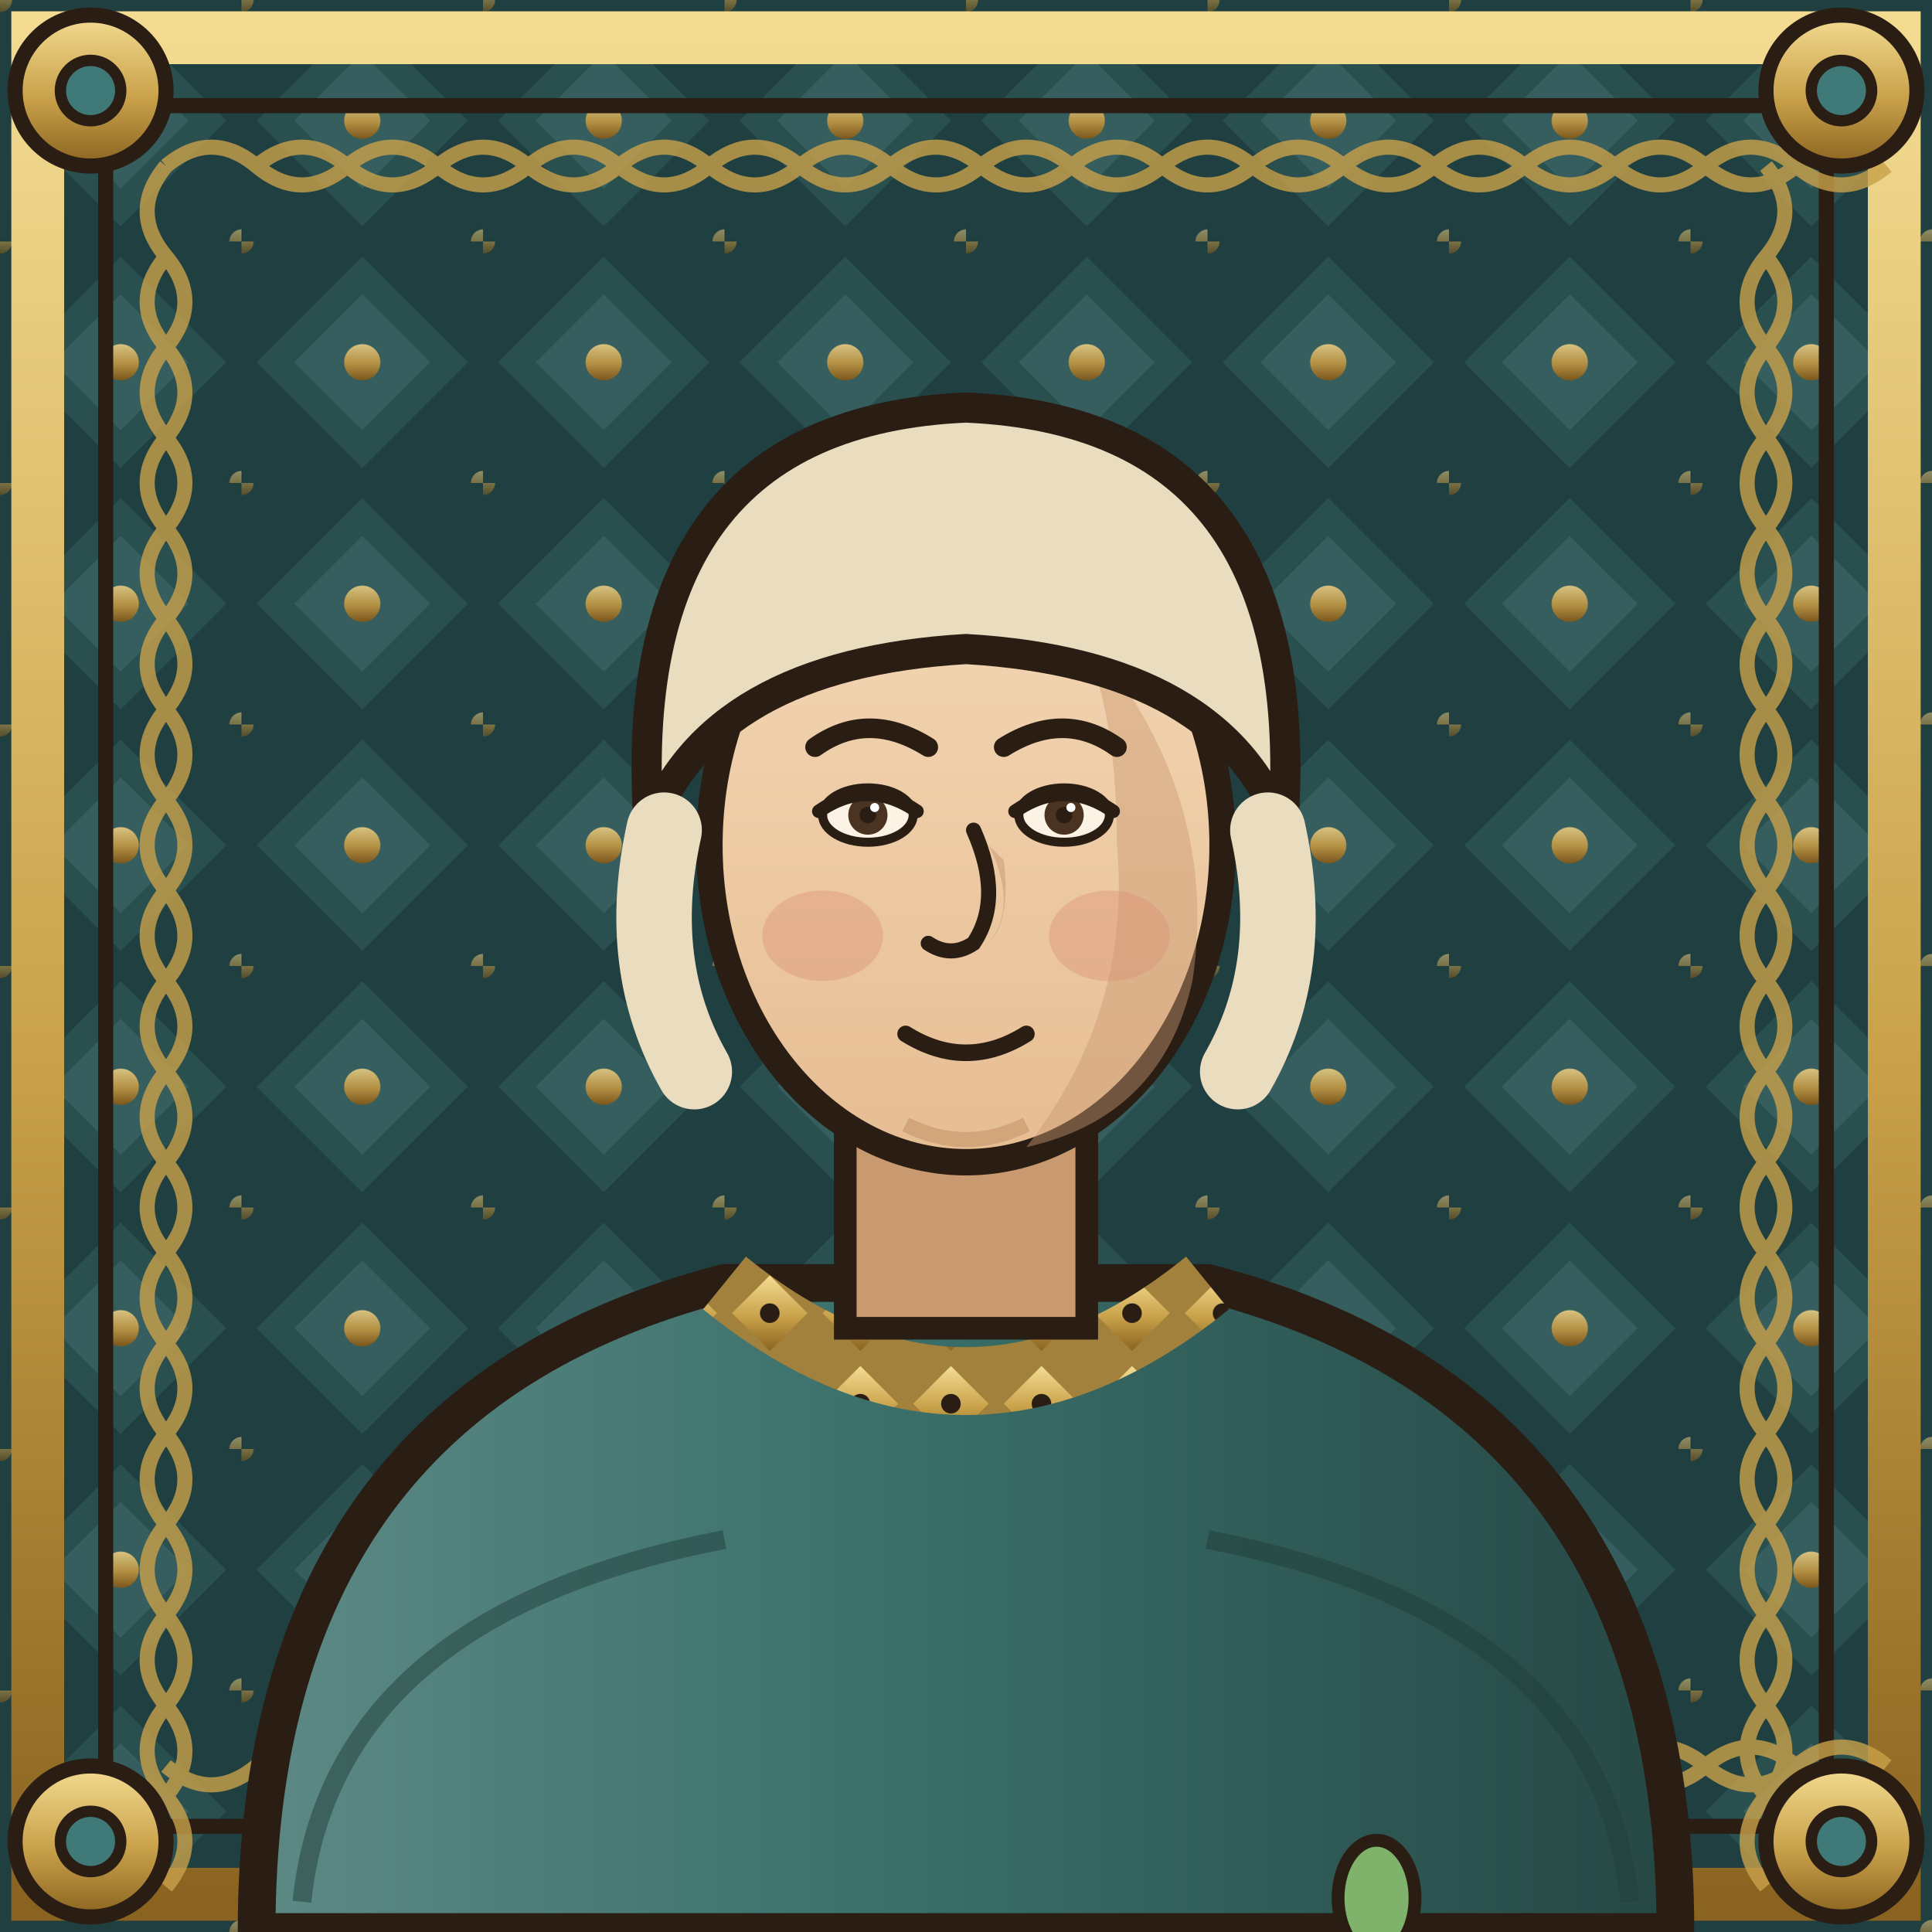
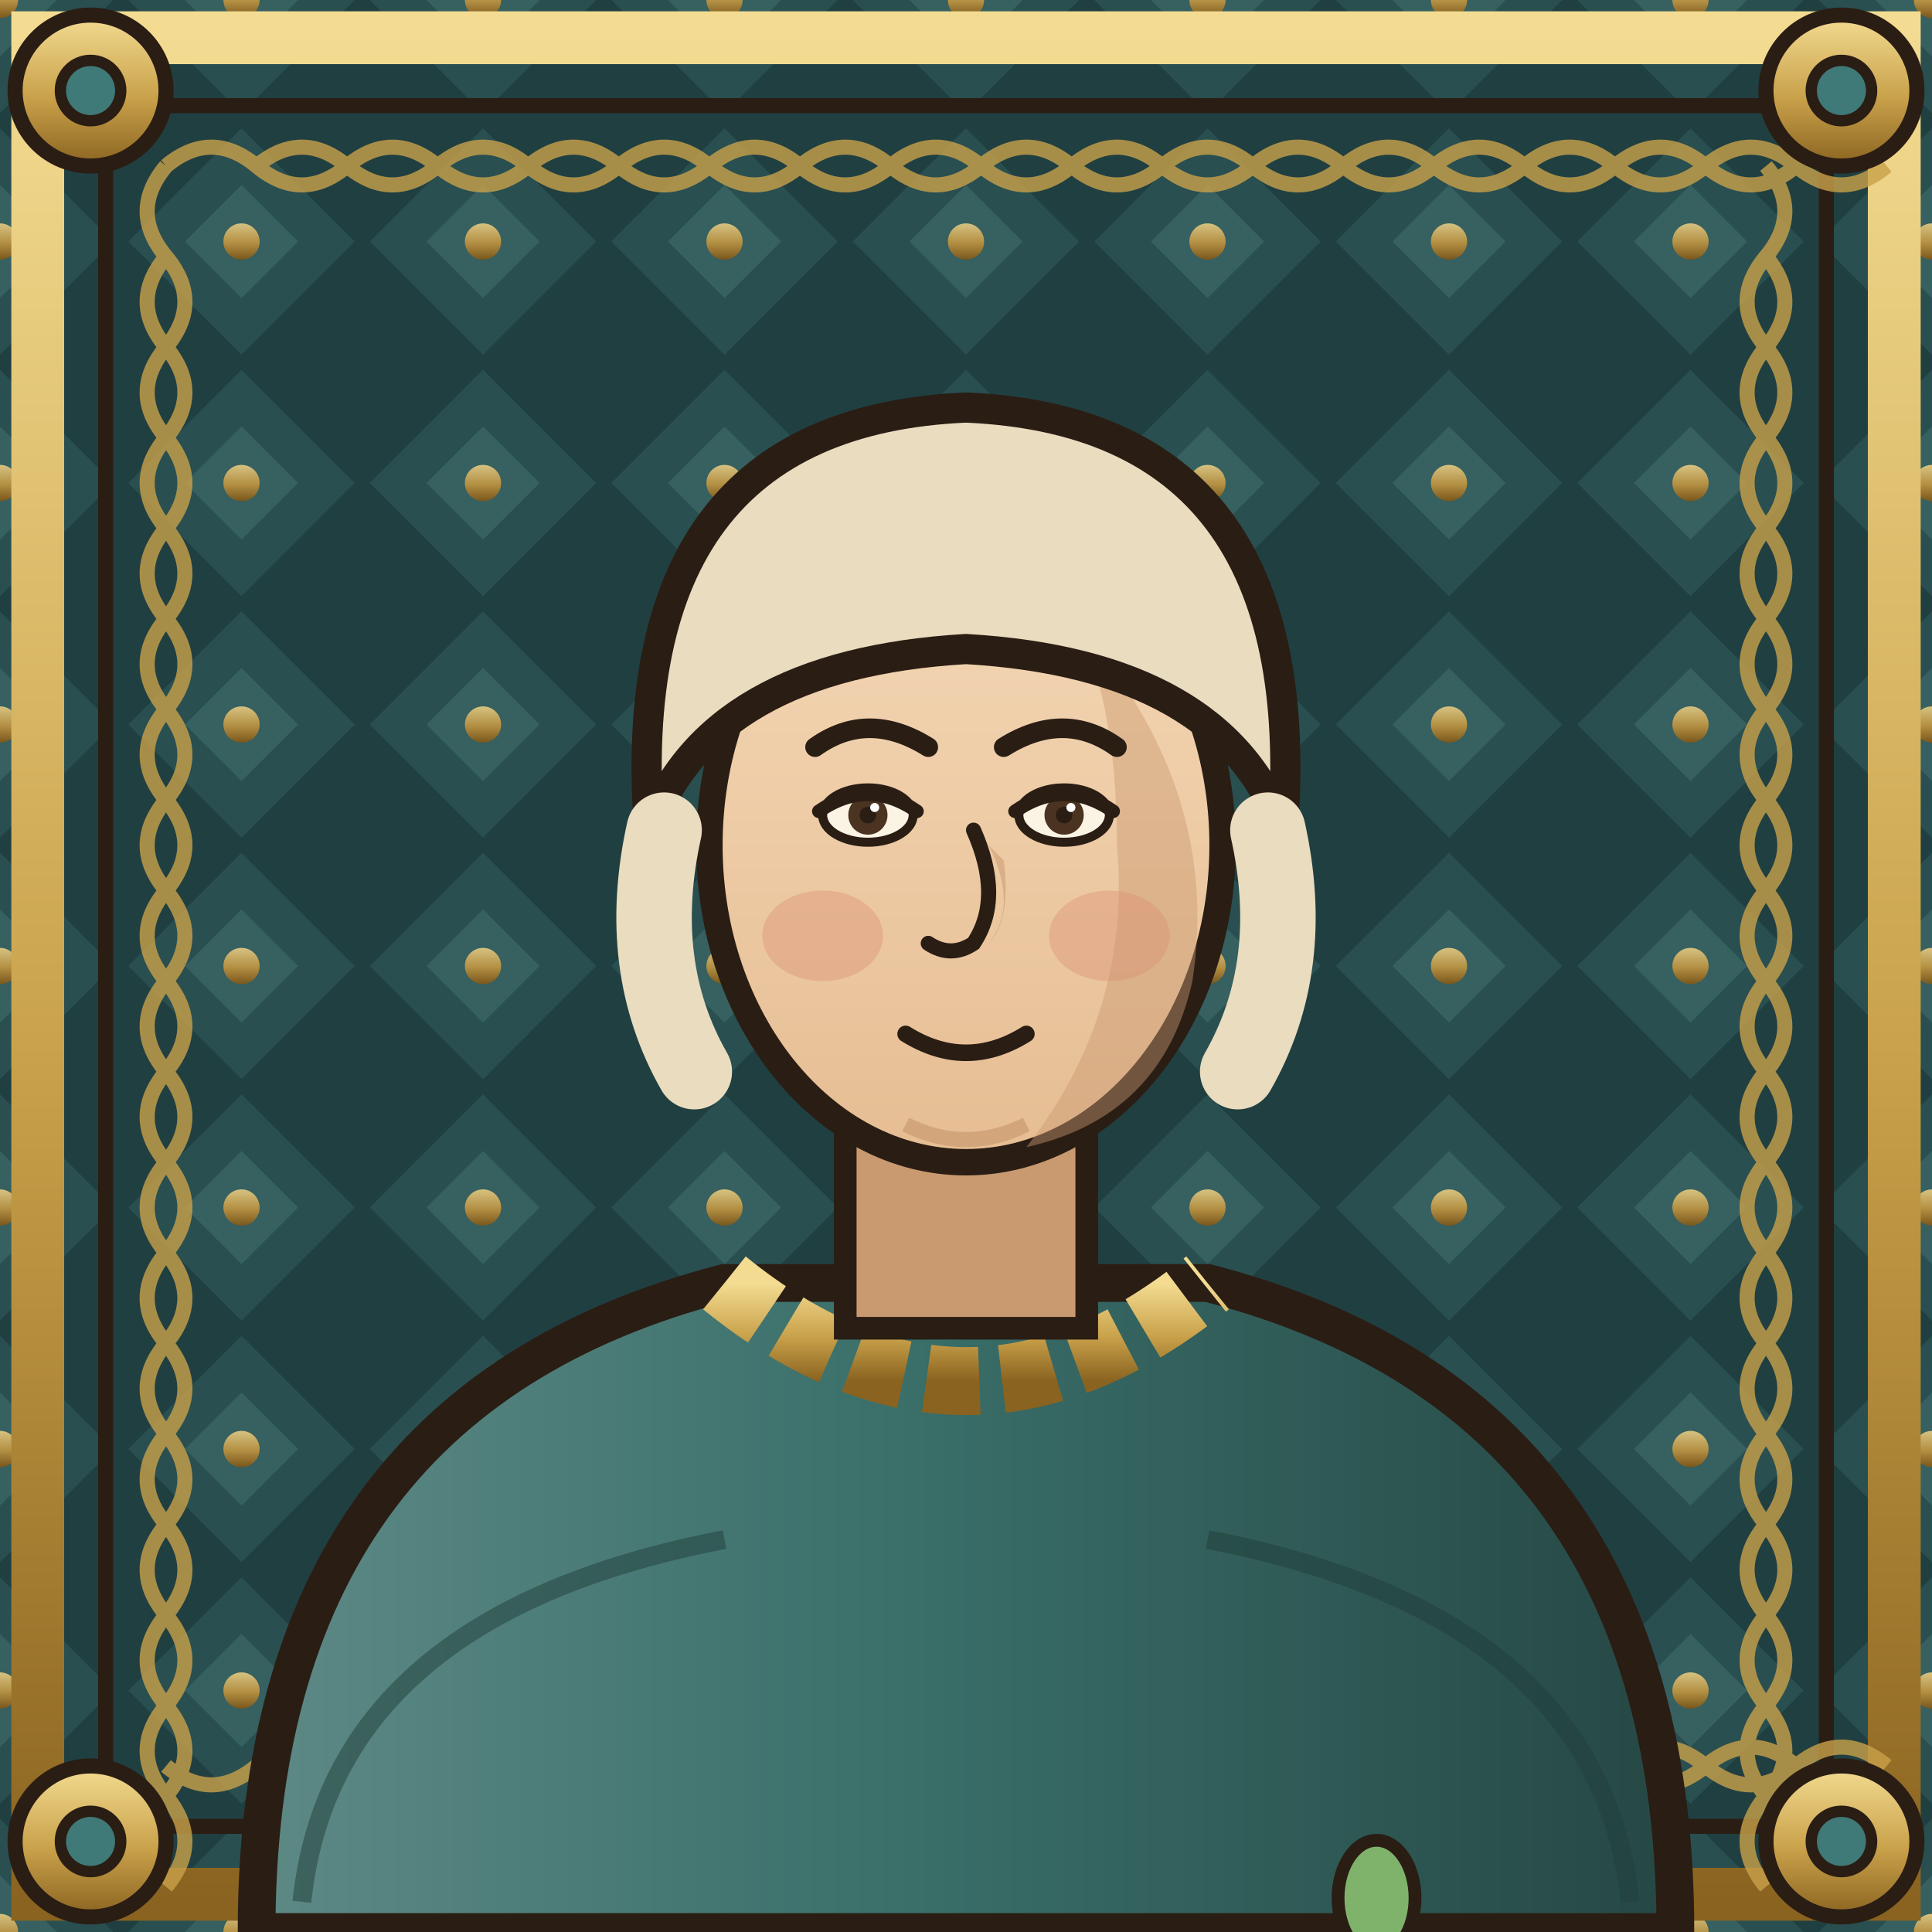
<svg xmlns="http://www.w3.org/2000/svg" viewBox="0 0 256 256" width="256" height="256">
  <defs>
    <linearGradient id="gold" x1="0" y1="0" x2="0" y2="1">
      <stop offset="0" stop-color="#f3dc92" />
      <stop offset="0.55" stop-color="#c9a14a" />
      <stop offset="1" stop-color="#8a6320" />
    </linearGradient>
    <linearGradient id="steel" x1="0" y1="0" x2="1" y2="1">
      <stop offset="0" stop-color="#eef1f4" />
      <stop offset="0.5" stop-color="#8a8f96" />
      <stop offset="1" stop-color="#4b5058" />
    </linearGradient>
    <linearGradient id="skin" x1="0" y1="0" x2="0" y2="1">
      <stop offset="0" stop-color="#f4d8b6" />
      <stop offset="1" stop-color="#e6bd93" />
    </linearGradient>
    <linearGradient id="parch" x1="0" y1="0" x2="0" y2="1">
      <stop offset="0" stop-color="#f4ead2" />
      <stop offset="1" stop-color="#e9dcbf" />
    </linearGradient>
  </defs>
  <defs>
    <linearGradient id="robe" x1="0" y1="0" x2="1" y2="0">
      <stop offset="0" stop-color="#5d8985" />
      <stop offset="0.45" stop-color="#3a6f6a" />
      <stop offset="1" stop-color="#264845" />
    </linearGradient>
-     <pattern id="emb" width="12" height="12" patternUnits="userSpaceOnUse">
-       <rect width="12" height="12" fill="#a1813b" />
-       <path d="M6 1 L11 6 L6 11 L1 6 Z" fill="url(#gold)" />
-       <circle cx="6" cy="6" r="1.3" fill="#2a1d14" />
-     </pattern>
  </defs>
-   <defs>
-     <pattern id="field" width="32" height="32" patternUnits="userSpaceOnUse">
-       <rect width="32" height="32" fill="#24474a" />
-       <path d="M16 2 L30 16 L16 30 L2 16 Z" fill="#366866" opacity="0.55" />
-       <path d="M16 7 L25 16 L16 25 L7 16 Z" fill="#528786" opacity="0.4" />
-       <circle cx="16" cy="16" r="2.4" fill="url(#gold)" />
-       <circle cx="0" cy="0" r="1.6" fill="url(#gold)" opacity="0.6" />
-       <circle cx="32" cy="32" r="1.6" fill="url(#gold)" opacity="0.6" />
-     </pattern>
-   </defs>
-   <rect x="0" y="0" width="256" height="256" fill="url(#field)" />
+   <rect width="256" height="256" fill="#24474a" />
+   <path d="M0 -15.0 L15.0 0 L0 15.0 L-15.0 0 Z" fill="#366866" opacity="0.6" />
+   <path d="M0 -7.5 L7.5 0 L0 7.5 L-7.5 0 Z" fill="#568a88" opacity="0.4" />
+   <circle cx="0" cy="0" r="2.4" fill="url(#gold)" />
+   <path d="M32 -15.0 L47.0 0 L32 15.0 L17.0 0 Z" fill="#366866" opacity="0.6" />
+   <path d="M32 -7.5 L39.5 0 L32 7.5 L24.5 0 Z" fill="#568a88" opacity="0.4" />
+   <circle cx="32" cy="0" r="2.4" fill="url(#gold)" />
+   <path d="M64 -15.0 L79.0 0 L64 15.0 L49.0 0 Z" fill="#366866" opacity="0.6" />
+   <path d="M64 -7.5 L71.5 0 L64 7.5 L56.5 0 Z" fill="#568a88" opacity="0.4" />
+   <circle cx="64" cy="0" r="2.4" fill="url(#gold)" />
+   <path d="M96 -15.0 L111.0 0 L96 15.0 L81.0 0 Z" fill="#366866" opacity="0.6" />
+   <path d="M96 -7.5 L103.5 0 L96 7.5 L88.5 0 Z" fill="#568a88" opacity="0.4" />
+   <circle cx="96" cy="0" r="2.4" fill="url(#gold)" />
+   <path d="M128 -15.0 L143.0 0 L128 15.0 L113.0 0 Z" fill="#366866" opacity="0.6" />
+   <path d="M128 -7.5 L135.5 0 L128 7.5 L120.5 0 Z" fill="#568a88" opacity="0.4" />
+   <circle cx="128" cy="0" r="2.4" fill="url(#gold)" />
+   <path d="M160 -15.0 L175.0 0 L160 15.0 L145.0 0 Z" fill="#366866" opacity="0.6" />
+   <path d="M160 -7.5 L167.5 0 L160 7.5 L152.5 0 Z" fill="#568a88" opacity="0.4" />
+   <circle cx="160" cy="0" r="2.4" fill="url(#gold)" />
+   <path d="M192 -15.0 L207.0 0 L192 15.0 L177.0 0 Z" fill="#366866" opacity="0.6" />
+   <path d="M192 -7.5 L199.5 0 L192 7.5 L184.5 0 Z" fill="#568a88" opacity="0.4" />
+   <circle cx="192" cy="0" r="2.4" fill="url(#gold)" />
+   <path d="M224 -15.0 L239.0 0 L224 15.0 L209.0 0 Z" fill="#366866" opacity="0.6" />
+   <path d="M224 -7.5 L231.5 0 L224 7.5 L216.5 0 Z" fill="#568a88" opacity="0.4" />
+   <circle cx="224" cy="0" r="2.4" fill="url(#gold)" />
+   <path d="M256 -15.0 L271.0 0 L256 15.0 L241.0 0 Z" fill="#366866" opacity="0.6" />
+   <path d="M256 -7.5 L263.5 0 L256 7.5 L248.5 0 Z" fill="#568a88" opacity="0.4" />
+   <circle cx="256" cy="0" r="2.4" fill="url(#gold)" />
+   <path d="M0 17.0 L15.0 32 L0 47.0 L-15.0 32 Z" fill="#366866" opacity="0.6" />
+   <path d="M0 24.5 L7.5 32 L0 39.5 L-7.5 32 Z" fill="#568a88" opacity="0.4" />
+   <circle cx="0" cy="32" r="2.4" fill="url(#gold)" />
+   <path d="M32 17.0 L47.0 32 L32 47.0 L17.0 32 Z" fill="#366866" opacity="0.6" />
+   <path d="M32 24.5 L39.5 32 L32 39.5 L24.5 32 Z" fill="#568a88" opacity="0.4" />
+   <circle cx="32" cy="32" r="2.4" fill="url(#gold)" />
+   <path d="M64 17.0 L79.0 32 L64 47.0 L49.0 32 Z" fill="#366866" opacity="0.6" />
+   <path d="M64 24.5 L71.5 32 L64 39.5 L56.5 32 Z" fill="#568a88" opacity="0.4" />
+   <circle cx="64" cy="32" r="2.4" fill="url(#gold)" />
+   <path d="M96 17.0 L111.0 32 L96 47.0 L81.0 32 Z" fill="#366866" opacity="0.6" />
+   <path d="M96 24.5 L103.5 32 L96 39.5 L88.5 32 Z" fill="#568a88" opacity="0.4" />
+   <circle cx="96" cy="32" r="2.4" fill="url(#gold)" />
+   <path d="M128 17.0 L143.0 32 L128 47.0 L113.0 32 Z" fill="#366866" opacity="0.6" />
+   <path d="M128 24.5 L135.5 32 L128 39.5 L120.5 32 Z" fill="#568a88" opacity="0.4" />
+   <circle cx="128" cy="32" r="2.4" fill="url(#gold)" />
+   <path d="M160 17.0 L175.0 32 L160 47.0 L145.0 32 Z" fill="#366866" opacity="0.6" />
+   <path d="M160 24.5 L167.5 32 L160 39.5 L152.5 32 Z" fill="#568a88" opacity="0.4" />
+   <circle cx="160" cy="32" r="2.4" fill="url(#gold)" />
+   <path d="M192 17.0 L207.0 32 L192 47.0 L177.0 32 Z" fill="#366866" opacity="0.6" />
+   <path d="M192 24.5 L199.5 32 L192 39.5 L184.5 32 Z" fill="#568a88" opacity="0.4" />
+   <circle cx="192" cy="32" r="2.4" fill="url(#gold)" />
+   <path d="M224 17.0 L239.0 32 L224 47.0 L209.0 32 Z" fill="#366866" opacity="0.6" />
+   <path d="M224 24.5 L231.5 32 L224 39.5 L216.5 32 Z" fill="#568a88" opacity="0.4" />
+   <circle cx="224" cy="32" r="2.4" fill="url(#gold)" />
+   <path d="M256 17.0 L271.0 32 L256 47.0 L241.0 32 Z" fill="#366866" opacity="0.6" />
+   <path d="M256 24.5 L263.5 32 L256 39.5 L248.5 32 Z" fill="#568a88" opacity="0.4" />
+   <circle cx="256" cy="32" r="2.4" fill="url(#gold)" />
+   <path d="M0 49.0 L15.0 64 L0 79.0 L-15.0 64 Z" fill="#366866" opacity="0.6" />
+   <path d="M0 56.5 L7.5 64 L0 71.5 L-7.5 64 Z" fill="#568a88" opacity="0.4" />
+   <circle cx="0" cy="64" r="2.4" fill="url(#gold)" />
+   <path d="M32 49.0 L47.0 64 L32 79.0 L17.0 64 Z" fill="#366866" opacity="0.6" />
+   <path d="M32 56.5 L39.5 64 L32 71.5 L24.5 64 Z" fill="#568a88" opacity="0.4" />
+   <circle cx="32" cy="64" r="2.4" fill="url(#gold)" />
+   <path d="M64 49.0 L79.0 64 L64 79.0 L49.0 64 Z" fill="#366866" opacity="0.6" />
+   <path d="M64 56.5 L71.5 64 L64 71.5 L56.5 64 Z" fill="#568a88" opacity="0.4" />
+   <circle cx="64" cy="64" r="2.4" fill="url(#gold)" />
+   <path d="M96 49.0 L111.0 64 L96 79.0 L81.0 64 Z" fill="#366866" opacity="0.6" />
+   <path d="M96 56.5 L103.5 64 L96 71.5 L88.5 64 Z" fill="#568a88" opacity="0.4" />
+   <circle cx="96" cy="64" r="2.4" fill="url(#gold)" />
+   <path d="M128 49.0 L143.0 64 L128 79.0 L113.0 64 Z" fill="#366866" opacity="0.6" />
+   <path d="M128 56.5 L135.5 64 L128 71.5 L120.5 64 Z" fill="#568a88" opacity="0.4" />
+   <circle cx="128" cy="64" r="2.4" fill="url(#gold)" />
+   <path d="M160 49.0 L175.0 64 L160 79.0 L145.0 64 Z" fill="#366866" opacity="0.6" />
+   <path d="M160 56.5 L167.5 64 L160 71.5 L152.5 64 Z" fill="#568a88" opacity="0.4" />
+   <circle cx="160" cy="64" r="2.4" fill="url(#gold)" />
+   <path d="M192 49.0 L207.0 64 L192 79.0 L177.0 64 Z" fill="#366866" opacity="0.6" />
+   <path d="M192 56.5 L199.5 64 L192 71.5 L184.5 64 Z" fill="#568a88" opacity="0.4" />
+   <circle cx="192" cy="64" r="2.4" fill="url(#gold)" />
+   <path d="M224 49.0 L239.0 64 L224 79.0 L209.0 64 Z" fill="#366866" opacity="0.6" />
+   <path d="M224 56.5 L231.5 64 L224 71.5 L216.5 64 Z" fill="#568a88" opacity="0.4" />
+   <circle cx="224" cy="64" r="2.4" fill="url(#gold)" />
+   <path d="M256 49.0 L271.0 64 L256 79.0 L241.0 64 Z" fill="#366866" opacity="0.6" />
+   <path d="M256 56.5 L263.5 64 L256 71.5 L248.5 64 Z" fill="#568a88" opacity="0.4" />
+   <circle cx="256" cy="64" r="2.4" fill="url(#gold)" />
+   <path d="M0 81.0 L15.0 96 L0 111.0 L-15.0 96 Z" fill="#366866" opacity="0.6" />
+   <path d="M0 88.5 L7.5 96 L0 103.5 L-7.5 96 Z" fill="#568a88" opacity="0.4" />
+   <circle cx="0" cy="96" r="2.4" fill="url(#gold)" />
+   <path d="M32 81.0 L47.0 96 L32 111.0 L17.0 96 Z" fill="#366866" opacity="0.6" />
+   <path d="M32 88.5 L39.5 96 L32 103.5 L24.5 96 Z" fill="#568a88" opacity="0.4" />
+   <circle cx="32" cy="96" r="2.4" fill="url(#gold)" />
+   <path d="M64 81.0 L79.0 96 L64 111.0 L49.0 96 Z" fill="#366866" opacity="0.6" />
+   <path d="M64 88.5 L71.5 96 L64 103.5 L56.5 96 Z" fill="#568a88" opacity="0.4" />
+   <circle cx="64" cy="96" r="2.4" fill="url(#gold)" />
+   <path d="M96 81.0 L111.0 96 L96 111.0 L81.0 96 Z" fill="#366866" opacity="0.6" />
+   <path d="M96 88.5 L103.5 96 L96 103.5 L88.5 96 Z" fill="#568a88" opacity="0.4" />
+   <circle cx="96" cy="96" r="2.4" fill="url(#gold)" />
+   <path d="M128 81.0 L143.0 96 L128 111.0 L113.0 96 Z" fill="#366866" opacity="0.6" />
+   <path d="M128 88.5 L135.5 96 L128 103.5 L120.5 96 Z" fill="#568a88" opacity="0.4" />
+   <circle cx="128" cy="96" r="2.4" fill="url(#gold)" />
+   <path d="M160 81.0 L175.0 96 L160 111.0 L145.0 96 Z" fill="#366866" opacity="0.6" />
+   <path d="M160 88.5 L167.5 96 L160 103.5 L152.5 96 Z" fill="#568a88" opacity="0.4" />
+   <circle cx="160" cy="96" r="2.4" fill="url(#gold)" />
+   <path d="M192 81.0 L207.0 96 L192 111.0 L177.0 96 Z" fill="#366866" opacity="0.6" />
+   <path d="M192 88.5 L199.5 96 L192 103.5 L184.5 96 Z" fill="#568a88" opacity="0.4" />
+   <circle cx="192" cy="96" r="2.4" fill="url(#gold)" />
+   <path d="M224 81.0 L239.0 96 L224 111.0 L209.0 96 Z" fill="#366866" opacity="0.6" />
+   <path d="M224 88.5 L231.5 96 L224 103.5 L216.5 96 Z" fill="#568a88" opacity="0.4" />
+   <circle cx="224" cy="96" r="2.4" fill="url(#gold)" />
+   <path d="M256 81.0 L271.0 96 L256 111.0 L241.0 96 Z" fill="#366866" opacity="0.6" />
+   <path d="M256 88.5 L263.5 96 L256 103.5 L248.5 96 Z" fill="#568a88" opacity="0.4" />
+   <circle cx="256" cy="96" r="2.4" fill="url(#gold)" />
+   <path d="M0 113.0 L15.0 128 L0 143.0 L-15.0 128 Z" fill="#366866" opacity="0.6" />
+   <path d="M0 120.5 L7.5 128 L0 135.5 L-7.5 128 Z" fill="#568a88" opacity="0.4" />
+   <circle cx="0" cy="128" r="2.4" fill="url(#gold)" />
+   <path d="M32 113.0 L47.0 128 L32 143.0 L17.0 128 Z" fill="#366866" opacity="0.6" />
+   <path d="M32 120.5 L39.5 128 L32 135.5 L24.5 128 Z" fill="#568a88" opacity="0.4" />
+   <circle cx="32" cy="128" r="2.4" fill="url(#gold)" />
+   <path d="M64 113.0 L79.0 128 L64 143.0 L49.0 128 Z" fill="#366866" opacity="0.6" />
+   <path d="M64 120.5 L71.5 128 L64 135.5 L56.5 128 Z" fill="#568a88" opacity="0.4" />
+   <circle cx="64" cy="128" r="2.4" fill="url(#gold)" />
+   <path d="M96 113.0 L111.0 128 L96 143.0 L81.0 128 Z" fill="#366866" opacity="0.6" />
+   <path d="M96 120.5 L103.5 128 L96 135.5 L88.5 128 Z" fill="#568a88" opacity="0.4" />
+   <circle cx="96" cy="128" r="2.4" fill="url(#gold)" />
+   <path d="M128 113.0 L143.0 128 L128 143.0 L113.0 128 Z" fill="#366866" opacity="0.6" />
+   <path d="M128 120.5 L135.5 128 L128 135.5 L120.5 128 Z" fill="#568a88" opacity="0.4" />
+   <circle cx="128" cy="128" r="2.4" fill="url(#gold)" />
+   <path d="M160 113.0 L175.0 128 L160 143.0 L145.0 128 Z" fill="#366866" opacity="0.6" />
+   <path d="M160 120.5 L167.5 128 L160 135.5 L152.5 128 Z" fill="#568a88" opacity="0.4" />
+   <circle cx="160" cy="128" r="2.4" fill="url(#gold)" />
+   <path d="M192 113.0 L207.0 128 L192 143.0 L177.0 128 Z" fill="#366866" opacity="0.6" />
+   <path d="M192 120.5 L199.5 128 L192 135.5 L184.5 128 Z" fill="#568a88" opacity="0.4" />
+   <circle cx="192" cy="128" r="2.4" fill="url(#gold)" />
+   <path d="M224 113.0 L239.0 128 L224 143.0 L209.0 128 Z" fill="#366866" opacity="0.6" />
+   <path d="M224 120.5 L231.5 128 L224 135.5 L216.5 128 Z" fill="#568a88" opacity="0.4" />
+   <circle cx="224" cy="128" r="2.4" fill="url(#gold)" />
+   <path d="M256 113.0 L271.0 128 L256 143.0 L241.0 128 Z" fill="#366866" opacity="0.6" />
+   <path d="M256 120.5 L263.5 128 L256 135.5 L248.5 128 Z" fill="#568a88" opacity="0.4" />
+   <circle cx="256" cy="128" r="2.4" fill="url(#gold)" />
+   <path d="M0 145.0 L15.0 160 L0 175.0 L-15.0 160 Z" fill="#366866" opacity="0.6" />
+   <path d="M0 152.5 L7.5 160 L0 167.5 L-7.5 160 Z" fill="#568a88" opacity="0.4" />
+   <circle cx="0" cy="160" r="2.4" fill="url(#gold)" />
+   <path d="M32 145.0 L47.0 160 L32 175.0 L17.0 160 Z" fill="#366866" opacity="0.6" />
+   <path d="M32 152.5 L39.5 160 L32 167.5 L24.5 160 Z" fill="#568a88" opacity="0.4" />
+   <circle cx="32" cy="160" r="2.4" fill="url(#gold)" />
+   <path d="M64 145.0 L79.0 160 L64 175.0 L49.0 160 Z" fill="#366866" opacity="0.6" />
+   <path d="M64 152.5 L71.5 160 L64 167.5 L56.5 160 Z" fill="#568a88" opacity="0.4" />
+   <circle cx="64" cy="160" r="2.4" fill="url(#gold)" />
+   <path d="M96 145.0 L111.0 160 L96 175.0 L81.0 160 Z" fill="#366866" opacity="0.6" />
+   <path d="M96 152.5 L103.5 160 L96 167.5 L88.5 160 Z" fill="#568a88" opacity="0.4" />
+   <circle cx="96" cy="160" r="2.4" fill="url(#gold)" />
+   <path d="M128 145.0 L143.0 160 L128 175.0 L113.0 160 Z" fill="#366866" opacity="0.6" />
+   <path d="M128 152.5 L135.5 160 L128 167.5 L120.5 160 Z" fill="#568a88" opacity="0.4" />
+   <circle cx="128" cy="160" r="2.4" fill="url(#gold)" />
+   <path d="M160 145.0 L175.0 160 L160 175.0 L145.0 160 Z" fill="#366866" opacity="0.6" />
+   <path d="M160 152.5 L167.5 160 L160 167.5 L152.5 160 Z" fill="#568a88" opacity="0.4" />
+   <circle cx="160" cy="160" r="2.4" fill="url(#gold)" />
+   <path d="M192 145.0 L207.0 160 L192 175.0 L177.0 160 Z" fill="#366866" opacity="0.6" />
+   <path d="M192 152.5 L199.5 160 L192 167.5 L184.5 160 Z" fill="#568a88" opacity="0.4" />
+   <circle cx="192" cy="160" r="2.4" fill="url(#gold)" />
+   <path d="M224 145.0 L239.0 160 L224 175.0 L209.0 160 Z" fill="#366866" opacity="0.6" />
+   <path d="M224 152.5 L231.5 160 L224 167.5 L216.5 160 Z" fill="#568a88" opacity="0.4" />
+   <circle cx="224" cy="160" r="2.4" fill="url(#gold)" />
+   <path d="M256 145.0 L271.0 160 L256 175.0 L241.0 160 Z" fill="#366866" opacity="0.6" />
+   <path d="M256 152.5 L263.5 160 L256 167.5 L248.5 160 Z" fill="#568a88" opacity="0.4" />
+   <circle cx="256" cy="160" r="2.4" fill="url(#gold)" />
+   <path d="M0 177.0 L15.0 192 L0 207.0 L-15.0 192 Z" fill="#366866" opacity="0.6" />
+   <path d="M0 184.5 L7.5 192 L0 199.5 L-7.5 192 Z" fill="#568a88" opacity="0.4" />
+   <circle cx="0" cy="192" r="2.4" fill="url(#gold)" />
+   <path d="M32 177.0 L47.0 192 L32 207.0 L17.0 192 Z" fill="#366866" opacity="0.6" />
+   <path d="M32 184.5 L39.5 192 L32 199.5 L24.5 192 Z" fill="#568a88" opacity="0.4" />
+   <circle cx="32" cy="192" r="2.4" fill="url(#gold)" />
+   <path d="M64 177.0 L79.0 192 L64 207.0 L49.0 192 Z" fill="#366866" opacity="0.6" />
+   <path d="M64 184.5 L71.5 192 L64 199.5 L56.5 192 Z" fill="#568a88" opacity="0.4" />
+   <circle cx="64" cy="192" r="2.4" fill="url(#gold)" />
+   <path d="M96 177.0 L111.0 192 L96 207.0 L81.0 192 Z" fill="#366866" opacity="0.6" />
+   <path d="M96 184.5 L103.5 192 L96 199.5 L88.5 192 Z" fill="#568a88" opacity="0.4" />
+   <circle cx="96" cy="192" r="2.4" fill="url(#gold)" />
+   <path d="M128 177.0 L143.0 192 L128 207.0 L113.0 192 Z" fill="#366866" opacity="0.6" />
+   <path d="M128 184.5 L135.5 192 L128 199.5 L120.5 192 Z" fill="#568a88" opacity="0.4" />
+   <circle cx="128" cy="192" r="2.4" fill="url(#gold)" />
+   <path d="M160 177.0 L175.0 192 L160 207.0 L145.0 192 Z" fill="#366866" opacity="0.6" />
+   <path d="M160 184.5 L167.5 192 L160 199.5 L152.5 192 Z" fill="#568a88" opacity="0.4" />
+   <circle cx="160" cy="192" r="2.4" fill="url(#gold)" />
+   <path d="M192 177.0 L207.0 192 L192 207.0 L177.0 192 Z" fill="#366866" opacity="0.6" />
+   <path d="M192 184.5 L199.5 192 L192 199.5 L184.5 192 Z" fill="#568a88" opacity="0.4" />
+   <circle cx="192" cy="192" r="2.4" fill="url(#gold)" />
+   <path d="M224 177.0 L239.0 192 L224 207.0 L209.0 192 Z" fill="#366866" opacity="0.6" />
+   <path d="M224 184.5 L231.5 192 L224 199.5 L216.5 192 Z" fill="#568a88" opacity="0.4" />
+   <circle cx="224" cy="192" r="2.4" fill="url(#gold)" />
+   <path d="M256 177.0 L271.0 192 L256 207.0 L241.0 192 Z" fill="#366866" opacity="0.6" />
+   <path d="M256 184.5 L263.5 192 L256 199.5 L248.5 192 Z" fill="#568a88" opacity="0.4" />
+   <circle cx="256" cy="192" r="2.4" fill="url(#gold)" />
+   <path d="M0 209.0 L15.0 224 L0 239.0 L-15.0 224 Z" fill="#366866" opacity="0.6" />
+   <path d="M0 216.5 L7.5 224 L0 231.5 L-7.5 224 Z" fill="#568a88" opacity="0.4" />
+   <circle cx="0" cy="224" r="2.4" fill="url(#gold)" />
+   <path d="M32 209.0 L47.0 224 L32 239.0 L17.0 224 Z" fill="#366866" opacity="0.6" />
+   <path d="M32 216.5 L39.5 224 L32 231.5 L24.5 224 Z" fill="#568a88" opacity="0.4" />
+   <circle cx="32" cy="224" r="2.4" fill="url(#gold)" />
+   <path d="M64 209.0 L79.0 224 L64 239.0 L49.0 224 Z" fill="#366866" opacity="0.6" />
+   <path d="M64 216.5 L71.5 224 L64 231.5 L56.5 224 Z" fill="#568a88" opacity="0.4" />
+   <circle cx="64" cy="224" r="2.4" fill="url(#gold)" />
+   <path d="M96 209.0 L111.0 224 L96 239.0 L81.0 224 Z" fill="#366866" opacity="0.6" />
+   <path d="M96 216.5 L103.5 224 L96 231.5 L88.5 224 Z" fill="#568a88" opacity="0.4" />
+   <circle cx="96" cy="224" r="2.4" fill="url(#gold)" />
+   <path d="M128 209.0 L143.0 224 L128 239.0 L113.0 224 Z" fill="#366866" opacity="0.6" />
+   <path d="M128 216.5 L135.5 224 L128 231.5 L120.5 224 Z" fill="#568a88" opacity="0.4" />
+   <circle cx="128" cy="224" r="2.4" fill="url(#gold)" />
+   <path d="M160 209.0 L175.0 224 L160 239.0 L145.0 224 Z" fill="#366866" opacity="0.6" />
+   <path d="M160 216.5 L167.5 224 L160 231.5 L152.5 224 Z" fill="#568a88" opacity="0.4" />
+   <circle cx="160" cy="224" r="2.4" fill="url(#gold)" />
+   <path d="M192 209.0 L207.0 224 L192 239.0 L177.0 224 Z" fill="#366866" opacity="0.6" />
+   <path d="M192 216.5 L199.5 224 L192 231.5 L184.5 224 Z" fill="#568a88" opacity="0.4" />
+   <circle cx="192" cy="224" r="2.4" fill="url(#gold)" />
+   <path d="M224 209.0 L239.0 224 L224 239.0 L209.0 224 Z" fill="#366866" opacity="0.6" />
+   <path d="M224 216.5 L231.5 224 L224 231.5 L216.5 224 Z" fill="#568a88" opacity="0.4" />
+   <circle cx="224" cy="224" r="2.4" fill="url(#gold)" />
+   <path d="M256 209.0 L271.0 224 L256 239.0 L241.0 224 Z" fill="#366866" opacity="0.6" />
+   <path d="M256 216.5 L263.5 224 L256 231.5 L248.5 224 Z" fill="#568a88" opacity="0.4" />
+   <circle cx="256" cy="224" r="2.4" fill="url(#gold)" />
+   <path d="M0 241.0 L15.0 256 L0 271.0 L-15.0 256 Z" fill="#366866" opacity="0.6" />
+   <path d="M0 248.5 L7.5 256 L0 263.5 L-7.5 256 Z" fill="#568a88" opacity="0.4" />
+   <circle cx="0" cy="256" r="2.4" fill="url(#gold)" />
+   <path d="M32 241.0 L47.0 256 L32 271.0 L17.0 256 Z" fill="#366866" opacity="0.6" />
+   <path d="M32 248.5 L39.5 256 L32 263.5 L24.5 256 Z" fill="#568a88" opacity="0.4" />
+   <circle cx="32" cy="256" r="2.4" fill="url(#gold)" />
+   <path d="M64 241.0 L79.0 256 L64 271.0 L49.0 256 Z" fill="#366866" opacity="0.6" />
+   <path d="M64 248.5 L71.5 256 L64 263.5 L56.5 256 Z" fill="#568a88" opacity="0.4" />
+   <circle cx="64" cy="256" r="2.4" fill="url(#gold)" />
+   <path d="M96 241.0 L111.0 256 L96 271.0 L81.0 256 Z" fill="#366866" opacity="0.6" />
+   <path d="M96 248.5 L103.5 256 L96 263.5 L88.5 256 Z" fill="#568a88" opacity="0.4" />
+   <circle cx="96" cy="256" r="2.4" fill="url(#gold)" />
+   <path d="M128 241.0 L143.0 256 L128 271.0 L113.0 256 Z" fill="#366866" opacity="0.6" />
+   <path d="M128 248.5 L135.5 256 L128 263.5 L120.5 256 Z" fill="#568a88" opacity="0.4" />
+   <circle cx="128" cy="256" r="2.4" fill="url(#gold)" />
+   <path d="M160 241.0 L175.0 256 L160 271.0 L145.0 256 Z" fill="#366866" opacity="0.6" />
+   <path d="M160 248.5 L167.5 256 L160 263.5 L152.5 256 Z" fill="#568a88" opacity="0.4" />
+   <circle cx="160" cy="256" r="2.4" fill="url(#gold)" />
+   <path d="M192 241.0 L207.0 256 L192 271.0 L177.0 256 Z" fill="#366866" opacity="0.6" />
+   <path d="M192 248.5 L199.5 256 L192 263.5 L184.5 256 Z" fill="#568a88" opacity="0.4" />
+   <circle cx="192" cy="256" r="2.4" fill="url(#gold)" />
+   <path d="M224 241.0 L239.0 256 L224 271.0 L209.0 256 Z" fill="#366866" opacity="0.6" />
+   <path d="M224 248.5 L231.5 256 L224 263.5 L216.5 256 Z" fill="#568a88" opacity="0.4" />
+   <circle cx="224" cy="256" r="2.4" fill="url(#gold)" />
+   <path d="M256 241.0 L271.0 256 L256 271.0 L241.0 256 Z" fill="#366866" opacity="0.6" />
+   <path d="M256 248.5 L263.5 256 L256 263.5 L248.5 256 Z" fill="#568a88" opacity="0.4" />
+   <circle cx="256" cy="256" r="2.4" fill="url(#gold)" />
  <rect x="0" y="0" width="256" height="256" fill="#000" opacity="0.12" />
  <rect x="5" y="5" width="246" height="246" fill="none" stroke="url(#gold)" stroke-width="7" />
  <rect x="14" y="14" width="228" height="228" fill="none" stroke="#2a1d14" stroke-width="2" />
  <path d="M22 22 q6 -5 12 0 t12 0 M22 234 q6 5 12 0 t12 0 M34 22 q6 -5 12 0 t12 0 M34 234 q6 5 12 0 t12 0 M46 22 q6 -5 12 0 t12 0 M46 234 q6 5 12 0 t12 0 M58 22 q6 -5 12 0 t12 0 M58 234 q6 5 12 0 t12 0 M70 22 q6 -5 12 0 t12 0 M70 234 q6 5 12 0 t12 0 M82 22 q6 -5 12 0 t12 0 M82 234 q6 5 12 0 t12 0 M94 22 q6 -5 12 0 t12 0 M94 234 q6 5 12 0 t12 0 M106 22 q6 -5 12 0 t12 0 M106 234 q6 5 12 0 t12 0 M118 22 q6 -5 12 0 t12 0 M118 234 q6 5 12 0 t12 0 M130 22 q6 -5 12 0 t12 0 M130 234 q6 5 12 0 t12 0 M142 22 q6 -5 12 0 t12 0 M142 234 q6 5 12 0 t12 0 M154 22 q6 -5 12 0 t12 0 M154 234 q6 5 12 0 t12 0 M166 22 q6 -5 12 0 t12 0 M166 234 q6 5 12 0 t12 0 M178 22 q6 -5 12 0 t12 0 M178 234 q6 5 12 0 t12 0 M190 22 q6 -5 12 0 t12 0 M190 234 q6 5 12 0 t12 0 M202 22 q6 -5 12 0 t12 0 M202 234 q6 5 12 0 t12 0 M214 22 q6 -5 12 0 t12 0 M214 234 q6 5 12 0 t12 0 M226 22 q6 -5 12 0 t12 0 M226 234 q6 5 12 0 t12 0 M22 22 q-5 6 0 12 t0 12 M234 22 q5 6 0 12 t0 12 M22 34 q-5 6 0 12 t0 12 M234 34 q5 6 0 12 t0 12 M22 46 q-5 6 0 12 t0 12 M234 46 q5 6 0 12 t0 12 M22 58 q-5 6 0 12 t0 12 M234 58 q5 6 0 12 t0 12 M22 70 q-5 6 0 12 t0 12 M234 70 q5 6 0 12 t0 12 M22 82 q-5 6 0 12 t0 12 M234 82 q5 6 0 12 t0 12 M22 94 q-5 6 0 12 t0 12 M234 94 q5 6 0 12 t0 12 M22 106 q-5 6 0 12 t0 12 M234 106 q5 6 0 12 t0 12 M22 118 q-5 6 0 12 t0 12 M234 118 q5 6 0 12 t0 12 M22 130 q-5 6 0 12 t0 12 M234 130 q5 6 0 12 t0 12 M22 142 q-5 6 0 12 t0 12 M234 142 q5 6 0 12 t0 12 M22 154 q-5 6 0 12 t0 12 M234 154 q5 6 0 12 t0 12 M22 166 q-5 6 0 12 t0 12 M234 166 q5 6 0 12 t0 12 M22 178 q-5 6 0 12 t0 12 M234 178 q5 6 0 12 t0 12 M22 190 q-5 6 0 12 t0 12 M234 190 q5 6 0 12 t0 12 M22 202 q-5 6 0 12 t0 12 M234 202 q5 6 0 12 t0 12 M22 214 q-5 6 0 12 t0 12 M234 214 q5 6 0 12 t0 12 M22 226 q-5 6 0 12 t0 12 M234 226 q5 6 0 12 t0 12" fill="none" stroke="#c9a14a" stroke-width="2" opacity="0.8" />
  <circle cx="12" cy="12" r="10" fill="url(#gold)" stroke="#2a1d14" stroke-width="2" />
  <circle cx="12" cy="12" r="4" fill="#3f7a78" stroke="#2a1d14" stroke-width="1.5" />
  <circle cx="244" cy="12" r="10" fill="url(#gold)" stroke="#2a1d14" stroke-width="2" />
  <circle cx="244" cy="12" r="4" fill="#3f7a78" stroke="#2a1d14" stroke-width="1.5" />
  <circle cx="12" cy="244" r="10" fill="url(#gold)" stroke="#2a1d14" stroke-width="2" />
  <circle cx="12" cy="244" r="4" fill="#3f7a78" stroke="#2a1d14" stroke-width="1.5" />
  <circle cx="244" cy="244" r="10" fill="url(#gold)" stroke="#2a1d14" stroke-width="2" />
  <circle cx="244" cy="244" r="4" fill="#3f7a78" stroke="#2a1d14" stroke-width="1.5" />
  <path d="M34 256 Q34 186 96 170 L160 170 Q222 186 222 256 Z" fill="url(#robe)" stroke="#2a1d14" stroke-width="5" />
-   <path d="M96 170 Q128 196 160 170" fill="none" stroke="url(#emb)" stroke-width="9" />
+   <path d="M96 170 Q128 196 160 170" fill="none" stroke="url(#gold)" stroke-dasharray="7 3" stroke-width="9" />
  <path d="M40 252 Q44 214 96 204" fill="none" stroke="#203d3a" stroke-width="2.5" opacity="0.5" />
  <path d="M216 252 Q212 214 160 204" fill="none" stroke="#203d3a" stroke-width="2.5" opacity="0.5" />
  <rect x="112" y="136" width="32" height="40" fill="#c99a70" stroke="#2a1d14" stroke-width="3" />
  <g transform="translate(128 112)">
    <ellipse cx="0" cy="0" rx="34" ry="42" fill="url(#skin)" stroke="#2a1d14" stroke-width="3.5" />
    <path d="M14 -30 Q34 -8 30 18 Q26 36 8 40 Q22 22 20 0 Q20 -20 14 -30 Z" fill="#c99a70" opacity="0.45" />
    <ellipse cx="-19" cy="12" rx="8" ry="6" fill="#d98f74" opacity="0.4" />
    <ellipse cx="19" cy="12" rx="8" ry="6" fill="#d98f74" opacity="0.4" />
    <path d="M-8 37 Q0 41 8 37" fill="none" stroke="#c99a70" stroke-width="2" opacity="0.7" />
    <ellipse cx="-13" cy="-4" rx="6" ry="3.6" fill="#fbf4e4" stroke="#2a1d14" stroke-width="1.2" />
    <circle cx="-13" cy="-4" r="2.6" fill="#4a3320" />
    <circle cx="-13" cy="-4" r="1.1" fill="#2a1d14" />
    <circle cx="-12.1" cy="-5" r="0.6" fill="#ffffff" />
    <path d="M-19.5 -4.5 Q-13 -9 -6.5 -4.5" fill="none" stroke="#2a1d14" stroke-width="1.8" stroke-linecap="round" />
    <ellipse cx="13" cy="-4" rx="6" ry="3.6" fill="#fbf4e4" stroke="#2a1d14" stroke-width="1.2" />
    <circle cx="13" cy="-4" r="2.6" fill="#4a3320" />
    <circle cx="13" cy="-4" r="1.1" fill="#2a1d14" />
    <circle cx="13.9" cy="-5" r="0.6" fill="#ffffff" />
    <path d="M6.5 -4.5 Q13 -9 19.5 -4.5" fill="none" stroke="#2a1d14" stroke-width="1.8" stroke-linecap="round" />
    <path d="M-20 -13 Q-13 -18 -5 -13" fill="none" stroke="#2a1d14" stroke-width="2.6" stroke-linecap="round" />
    <path d="M5 -13 Q13 -18 20 -13" fill="none" stroke="#2a1d14" stroke-width="2.6" stroke-linecap="round" />
    <path d="M1 -2 Q5 7 1 13 Q-2 15 -5 13" fill="none" stroke="#2a1d14" stroke-width="2" stroke-linecap="round" />
    <path d="M3 0 Q7 8 3 13 Q6 10 5 2 Z" fill="#c99a70" opacity="0.55" />
    <path d="M-8 25 Q0 30 8 25" fill="none" stroke="#2a1d14" stroke-width="2.2" stroke-linecap="round" />
    <path d="M-42 -2 Q-46 -56 0 -58 Q46 -56 42 -2 Q34 -24 0 -26 Q-34 -24 -42 -2 Z" fill="#e9dcbf" stroke="#2a1d14" stroke-width="4" />
    <path d="M-40 -2 Q-44 16 -36 30 M40 -2 Q44 16 36 30" fill="none" stroke="#e9dcbf" stroke-width="10" stroke-linecap="round" />
  </g>
  <g transform="translate(128 226) scale(0.85)">
    <path d="M64 116 L64 36" stroke="#3f6b3a" stroke-width="4" fill="none" />
    <ellipse cx="50" cy="56" rx="13" ry="7" fill="#5f9a52" stroke="#2a1d14" stroke-width="2" transform="rotate(-35 50 56)" />
    <ellipse cx="78" cy="56" rx="13" ry="7" fill="#5f9a52" stroke="#2a1d14" stroke-width="2" transform="rotate(35 78 56)" />
    <ellipse cx="50" cy="84" rx="13" ry="7" fill="#5f9a52" stroke="#2a1d14" stroke-width="2" transform="rotate(-35 50 84)" />
    <ellipse cx="78" cy="84" rx="13" ry="7" fill="#5f9a52" stroke="#2a1d14" stroke-width="2" transform="rotate(35 78 84)" />
    <ellipse cx="64" cy="30" rx="6" ry="9" fill="#7fb36c" stroke="#2a1d14" stroke-width="2" />
  </g>
</svg>
